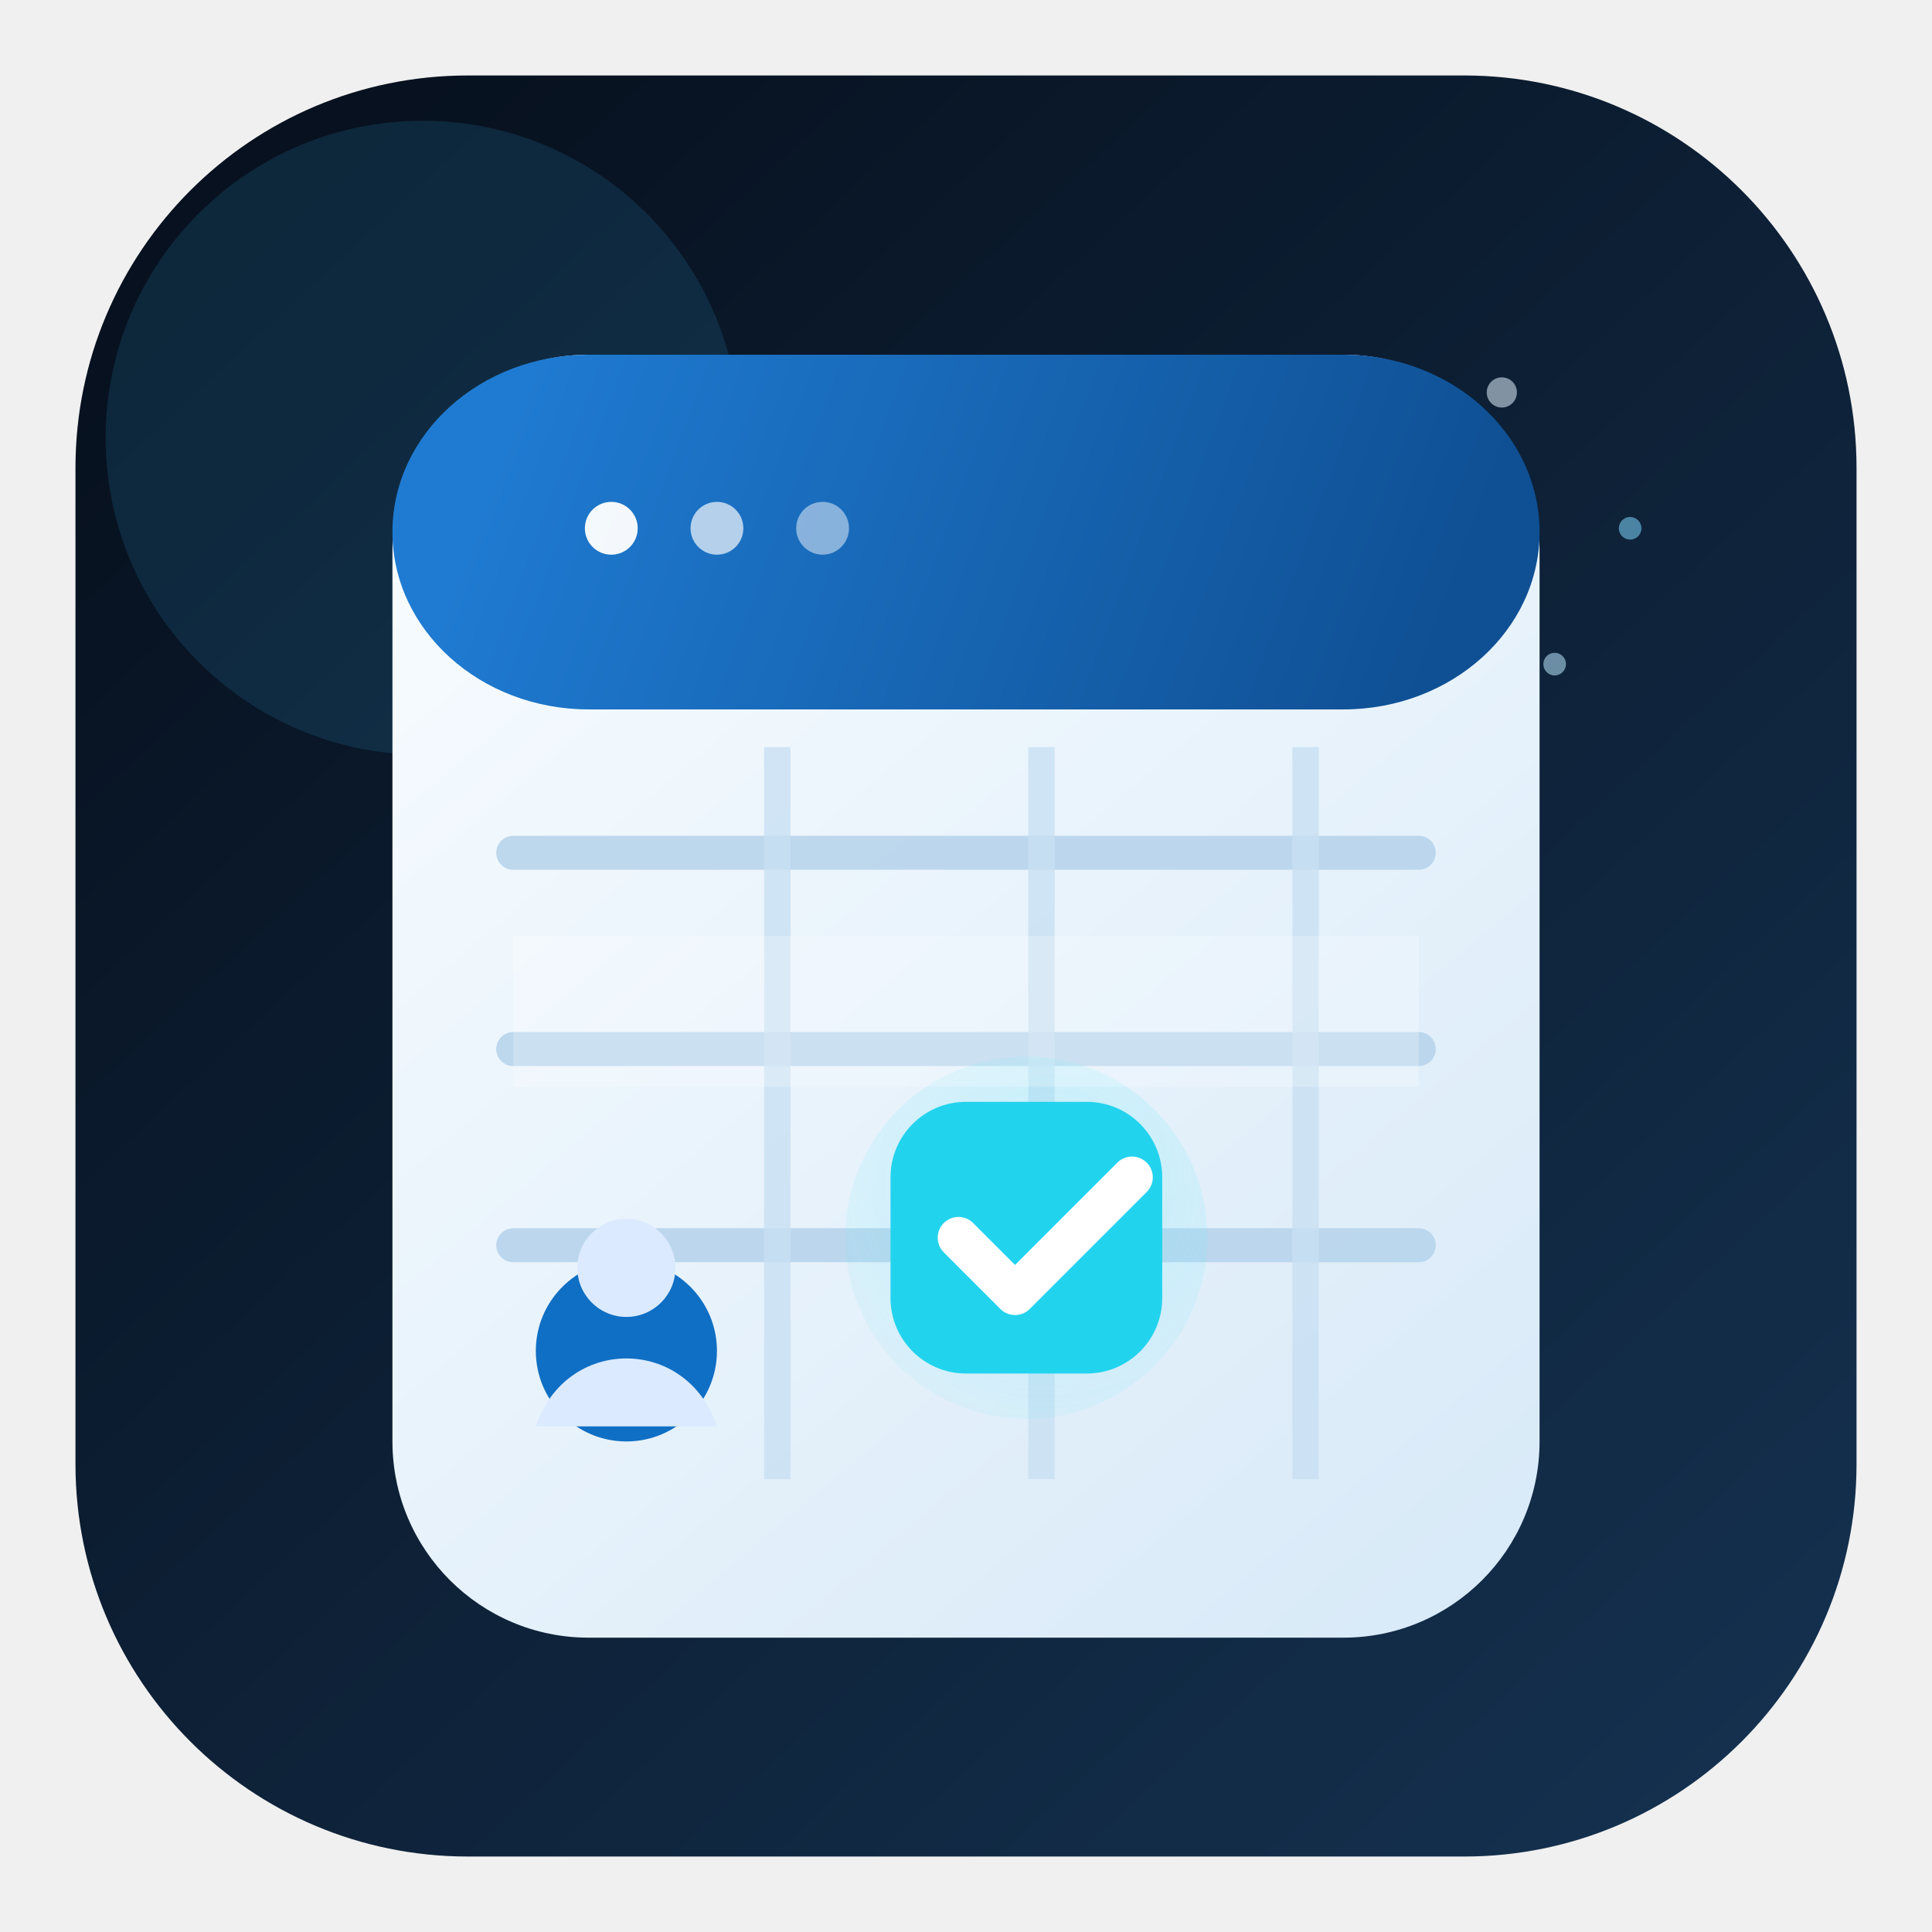
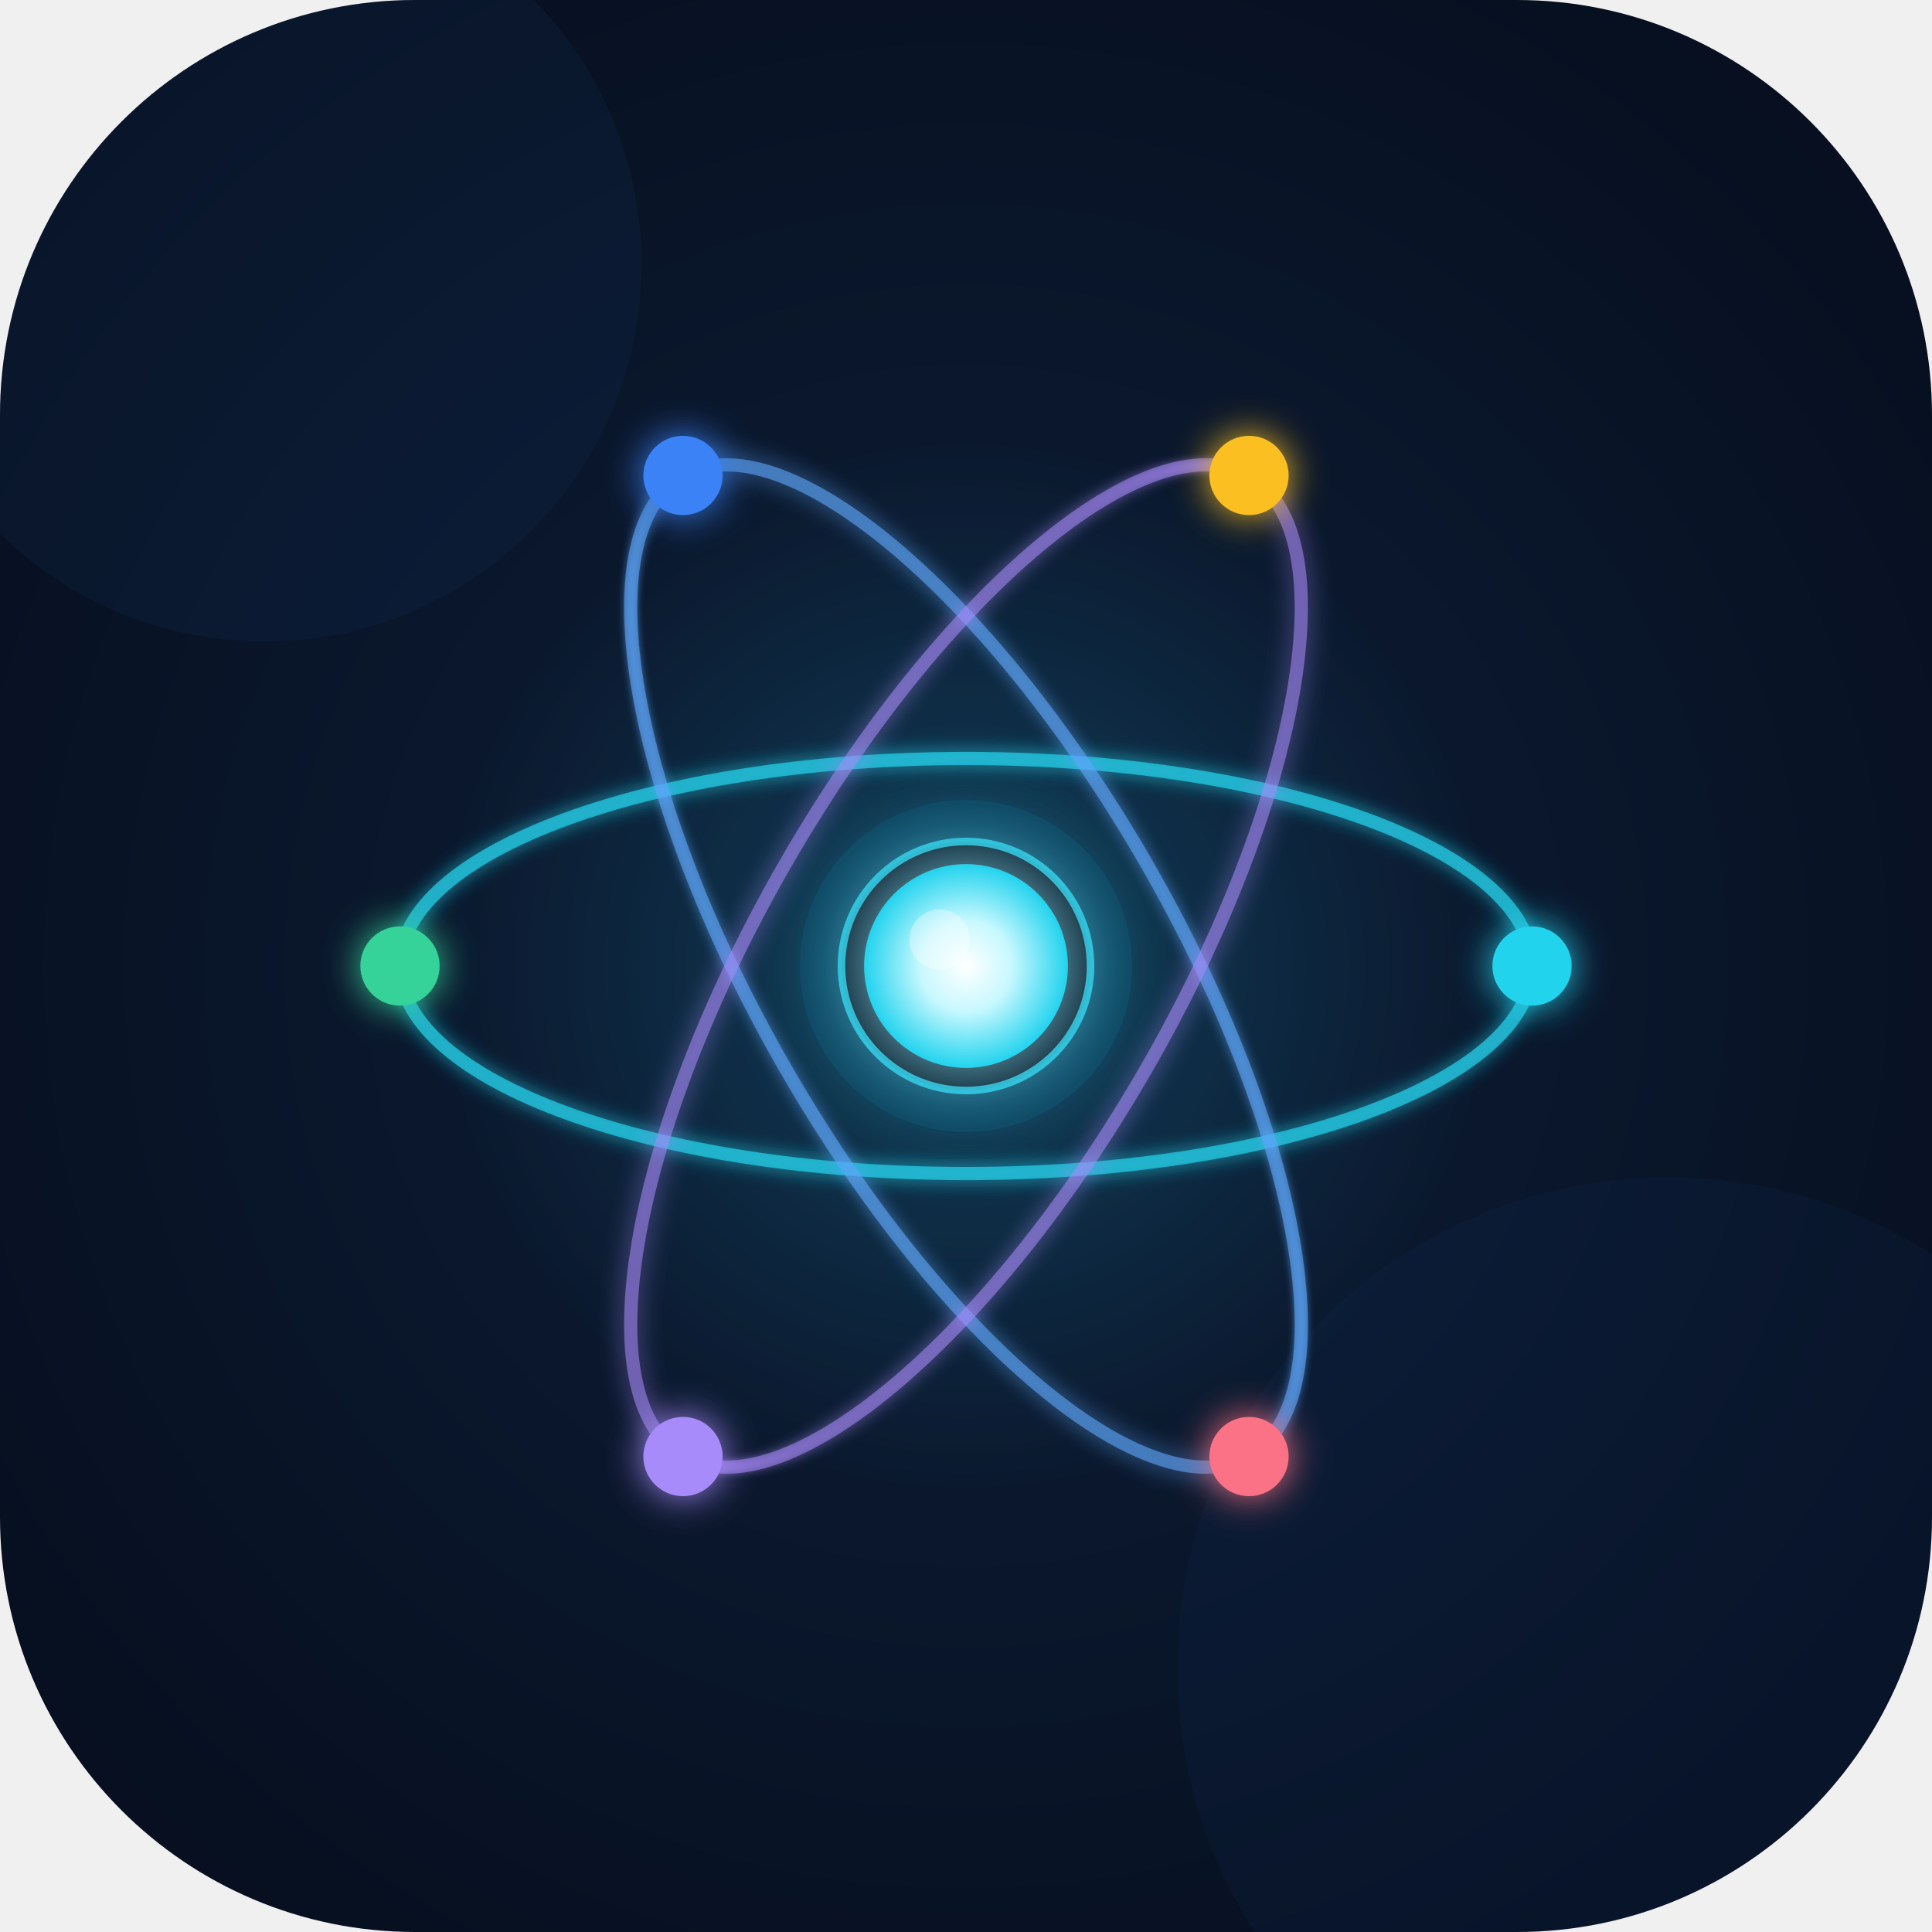
- <svg xmlns="http://www.w3.org/2000/svg" width="512" height="512" viewBox="0 0 512 512" role="img" aria-label="Animiertes RadPlan Icon Mitarbeiterkalender">
+ <svg xmlns="http://www.w3.org/2000/svg" width="512" height="512" viewBox="0 0 512 512" role="img" aria-label="RadPlan — Radiologie-Dienstplanung">
  <defs>
-     <linearGradient id="bg" x1="72" y1="56" x2="456" y2="470" gradientUnits="userSpaceOnUse">
-       <stop offset="0" stop-color="#07111f" />
-       <stop offset="1" stop-color="#14304e" />
-     </linearGradient>
-     <linearGradient id="panel" x1="120" y1="110" x2="380" y2="420" gradientUnits="userSpaceOnUse">
-       <stop offset="0" stop-color="#f8fcff" />
-       <stop offset="1" stop-color="#d9eaf8" />
-     </linearGradient>
-     <linearGradient id="head" x1="126" y1="126" x2="370" y2="216" gradientUnits="userSpaceOnUse">
-       <stop offset="0" stop-color="#1f7bd2" />
-       <stop offset="1" stop-color="#0f4f93" />
-     </linearGradient>
-     <radialGradient id="glow" cx="0" cy="0" r="1" gradientUnits="userSpaceOnUse" gradientTransform="translate(278 314) rotate(90) scale(94)">
-       <stop offset="0" stop-color="#67e8f9" stop-opacity="0.6" />
-       <stop offset="1" stop-color="#67e8f9" stop-opacity="0" />
+     <radialGradient id="bg" cx="0.5" cy="0.5" r="0.7">
+       <stop offset="0" stop-color="#0d1e38" />
+       <stop offset="1" stop-color="#060d1c" />
    </radialGradient>
+     <radialGradient id="cGlow" cx="256" cy="256" r="140" gradientUnits="userSpaceOnUse">
+       <stop offset="0" stop-color="#22d3ee" stop-opacity="0.18" />
+       <stop offset="1" stop-color="#22d3ee" stop-opacity="0" />
+     </radialGradient>
+     <radialGradient id="nucGrad" cx="256" cy="256" r="27" gradientUnits="userSpaceOnUse">
+       <stop offset="0" stop-color="#ffffff" />
+       <stop offset="0.45" stop-color="#c7f8ff" />
+       <stop offset="1" stop-color="#22d3ee" />
+     </radialGradient>
+     <filter id="oGlow" x="-15%" y="-15%" width="130%" height="130%">
+       <feGaussianBlur stdDeviation="2.5" result="b" />
+       <feMerge>
+         <feMergeNode in="b" />
+         <feMergeNode in="SourceGraphic" />
+       </feMerge>
+     </filter>
+     <filter id="dGlow" x="-60%" y="-60%" width="220%" height="220%">
+       <feGaussianBlur stdDeviation="5" result="b" />
+       <feMerge>
+         <feMergeNode in="b" />
+         <feMergeNode in="SourceGraphic" />
+       </feMerge>
+     </filter>
+     <filter id="nGlow" x="-100%" y="-100%" width="300%" height="300%">
+       <feGaussianBlur stdDeviation="12" result="b" />
+       <feMerge>
+         <feMergeNode in="b" />
+         <feMergeNode in="SourceGraphic" />
+       </feMerge>
+     </filter>
+     <filter id="eGlow" x="-80%" y="-80%" width="260%" height="260%">
+       <feGaussianBlur stdDeviation="4" result="b" />
+       <feMerge>
+         <feMergeNode in="b" />
+         <feMergeNode in="SourceGraphic" />
+       </feMerge>
+     </filter>
+     <clipPath id="cp">
+       <rect width="512" height="512" rx="110" />
+     </clipPath>
+     <path id="o1p" d="M 406 256 A 150 55 0 0 1 106 256 A 150 55 0 0 1 406 256" />
+     <path id="o2p" d="M 331 386 A 150 55 60 0 1 181 126 A 150 55 60 0 1 331 386" />
+     <path id="o3p" d="M 181 386 A 150 55 120 0 1 331 126 A 150 55 120 0 1 181 386" />
  </defs>
-   <rect x="20" y="20" width="472" height="472" rx="104" fill="url(#bg)" />
-   <circle cx="112" cy="116" r="84" fill="#38bdf8" opacity="0.13">
-     <animate attributeName="r" values="80;92;80" dur="4.2s" repeatCount="indefinite" />
-     <animate attributeName="opacity" values="0.08;0.18;0.08" dur="4.2s" repeatCount="indefinite" />
-   </circle>
-   <g opacity="0.55">
-     <circle cx="398" cy="104" r="4" fill="#e0f2fe">
-       <animate attributeName="opacity" values="0;0.85;0" dur="2.4s" begin="0.3s" repeatCount="indefinite" />
+   <rect width="512" height="512" rx="110" fill="url(#bg)" />
+   <g clip-path="url(#cp)">
+     <circle cx="70" cy="70" r="100" fill="#1a3e7a" fill-opacity="0.13" />
+     <circle cx="442" cy="442" r="130" fill="#1a3e7a" fill-opacity="0.10" />
+     <circle cx="256" cy="256" r="140" fill="url(#cGlow)">
+       <animate attributeName="r" values="130;158;130" dur="4.2s" repeatCount="indefinite" />
+       <animate attributeName="opacity" values="0.7;1.0;0.7" dur="4.2s" repeatCount="indefinite" />
    </circle>
-     <circle cx="432" cy="140" r="3" fill="#7dd3fc">
-       <animate attributeName="opacity" values="0;0.9;0" dur="2.1s" begin="1.1s" repeatCount="indefinite" />
+     <ellipse cx="256" cy="256" rx="150" ry="55" fill="none" stroke="#22d3ee" stroke-width="3.5" stroke-opacity="0.70" filter="url(#oGlow)" />
+     <ellipse cx="256" cy="256" rx="150" ry="55" fill="none" stroke="#60a5fa" stroke-width="3.5" stroke-opacity="0.60" filter="url(#oGlow)" transform="rotate(60 256 256)" />
+     <ellipse cx="256" cy="256" rx="150" ry="55" fill="none" stroke="#a78bfa" stroke-width="3.5" stroke-opacity="0.55" filter="url(#oGlow)" transform="rotate(120 256 256)" />
+     <circle cx="406" cy="256" r="10.5" fill="#22d3ee" filter="url(#dGlow)" />
+     <circle cx="331" cy="126" r="10.5" fill="#fbbf24" filter="url(#dGlow)" />
+     <circle cx="181" cy="126" r="10.5" fill="#3b82f6" filter="url(#dGlow)" />
+     <circle cx="106" cy="256" r="10.5" fill="#34d399" filter="url(#dGlow)" />
+     <circle cx="181" cy="386" r="10.5" fill="#a78bfa" filter="url(#dGlow)" />
+     <circle cx="331" cy="386" r="10.5" fill="#fb7185" filter="url(#dGlow)" />
+     <circle r="7" fill="#ffffff" filter="url(#eGlow)">
+       <animateMotion dur="3.8s" repeatCount="indefinite">
+         <mpath href="#o1p" />
+       </animateMotion>
    </circle>
-     <circle cx="412" cy="176" r="3" fill="#bae6fd">
-       <animate attributeName="opacity" values="0;0.8;0" dur="2.8s" begin="0.7s" repeatCount="indefinite" />
+     <circle r="7" fill="#93c5fd" filter="url(#eGlow)">
+       <animateMotion dur="5.2s" repeatCount="indefinite" begin="1.1s">
+         <mpath href="#o2p" />
+       </animateMotion>
    </circle>
+     <circle r="7" fill="#c4b5fd" filter="url(#eGlow)">
+       <animateMotion dur="4.5s" repeatCount="indefinite" begin="2.4s">
+         <mpath href="#o3p" />
+       </animateMotion>
+     </circle>
+     <circle cx="256" cy="256" r="44" fill="#22d3ee" fill-opacity="0.08" filter="url(#nGlow)">
+       <animate attributeName="r" values="40;54;40" dur="2.4s" repeatCount="indefinite" />
+       <animate attributeName="fill-opacity" values="0.05;0.20;0.05" dur="2.4s" repeatCount="indefinite" />
+     </circle>
+     <circle cx="256" cy="256" r="33" fill="#060d1c" stroke="#22d3ee" stroke-width="2" stroke-opacity="0.80" />
+     <circle cx="256" cy="256" r="27" fill="url(#nucGrad)" filter="url(#nGlow)">
+       <animate attributeName="r" values="25;29;25" dur="2.4s" repeatCount="indefinite" />
+     </circle>
+     <circle cx="249" cy="249" r="8" fill="#ffffff" fill-opacity="0.35" />
  </g>
-   <rect x="104" y="94" width="304" height="340" rx="52" fill="url(#panel)" />
-   <rect x="104" y="94" width="304" height="94" rx="52" fill="url(#head)" />
-   <g fill="#fff" opacity="0.95">
-     <circle cx="162" cy="140" r="7" />
-     <circle cx="190" cy="140" r="7" opacity="0.7" />
-     <circle cx="218" cy="140" r="7" opacity="0.5" />
-   </g>
-   <g stroke="#b8d5ec" stroke-width="9" stroke-linecap="round" opacity="0.92">
-     <line x1="136" y1="226" x2="376" y2="226" />
-     <line x1="136" y1="278" x2="376" y2="278" />
-     <line x1="136" y1="330" x2="376" y2="330" />
-   </g>
-   <g stroke="#c8e0f3" stroke-width="7" opacity="0.8">
-     <line x1="206" y1="198" x2="206" y2="392" />
-     <line x1="276" y1="198" x2="276" y2="392" />
-     <line x1="346" y1="198" x2="346" y2="392" />
-   </g>
-   <g id="team" transform="translate(0 0)">
-     <circle cx="166" cy="358" r="24" fill="#0f6fc4" />
-     <circle cx="166" cy="336" r="13" fill="#dbeafe" />
-     <path d="M142 378c4-12 14-18 24-18s20 6 24 18" fill="#dbeafe" />
-     <animateTransform attributeName="transform" type="translate" values="0 0; 0 -4; 0 0" dur="1.8s" repeatCount="indefinite" />
-   </g>
-   <g id="checkPulse">
-     <circle cx="272" cy="328" r="48" fill="url(#glow)" opacity="0.45">
-       <animate attributeName="r" values="44;60;44" dur="1.6s" repeatCount="indefinite" />
-       <animate attributeName="opacity" values="0.08;0.48;0.08" dur="1.6s" repeatCount="indefinite" />
-     </circle>
-   </g>
-   <g id="check">
-     <rect x="236" y="292" width="72" height="72" rx="20" fill="#22d3ee">
-       <animate attributeName="fill" values="#22d3ee;#2563eb;#22d3ee" dur="1.5s" repeatCount="indefinite" />
-     </rect>
-     <path d="M254 328l15 15 31-31" fill="none" stroke="#fff" stroke-width="11" stroke-linecap="round" stroke-linejoin="round" />
-     <animateTransform attributeName="transform" type="scale" values="1;1.08;1" additive="sum" origin="272 328" dur="1.5s" repeatCount="indefinite" />
-     <animateTransform attributeName="transform" type="rotate" values="0 272 328;1.6 272 328;0 272 328" additive="sum" dur="1.5s" repeatCount="indefinite" />
-   </g>
-   <rect x="136" y="248" width="240" height="40" fill="#ffffff" opacity="0.22">
-     <animate attributeName="y" values="214;354;214" dur="2.2s" repeatCount="indefinite" />
-     <animate attributeName="opacity" values="0;0.28;0" dur="2.2s" repeatCount="indefinite" />
-   </rect>
</svg>
